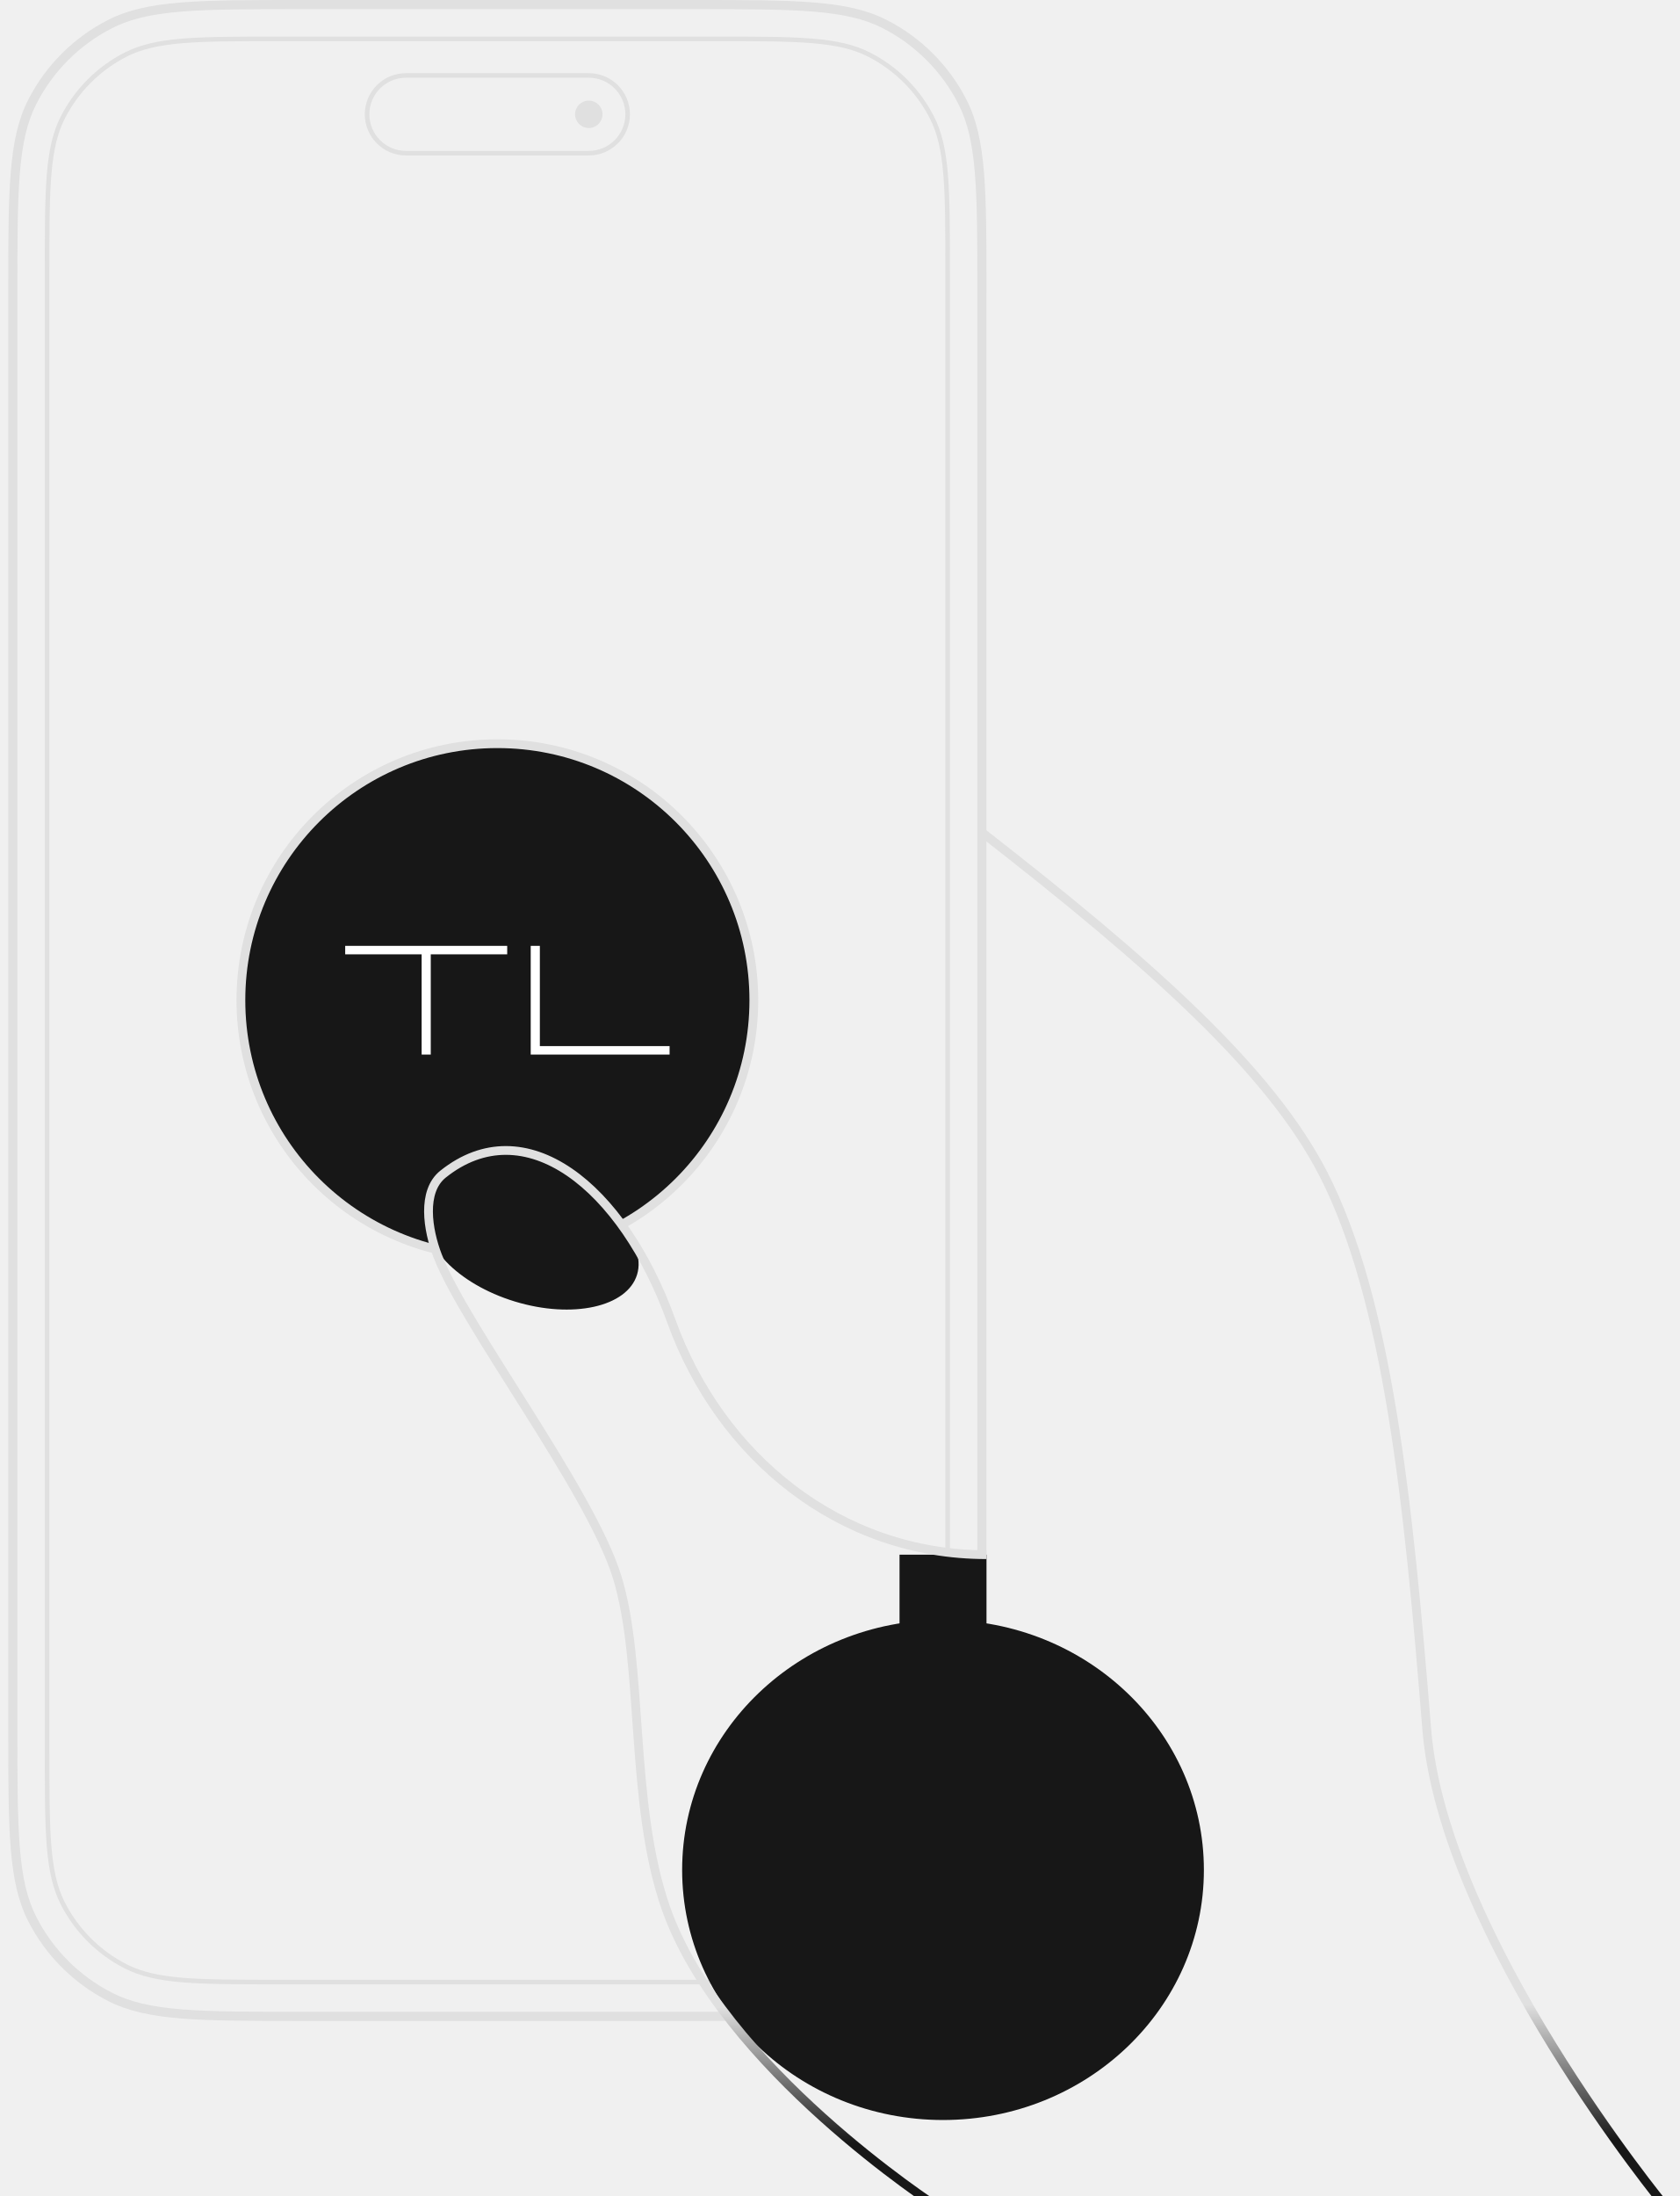
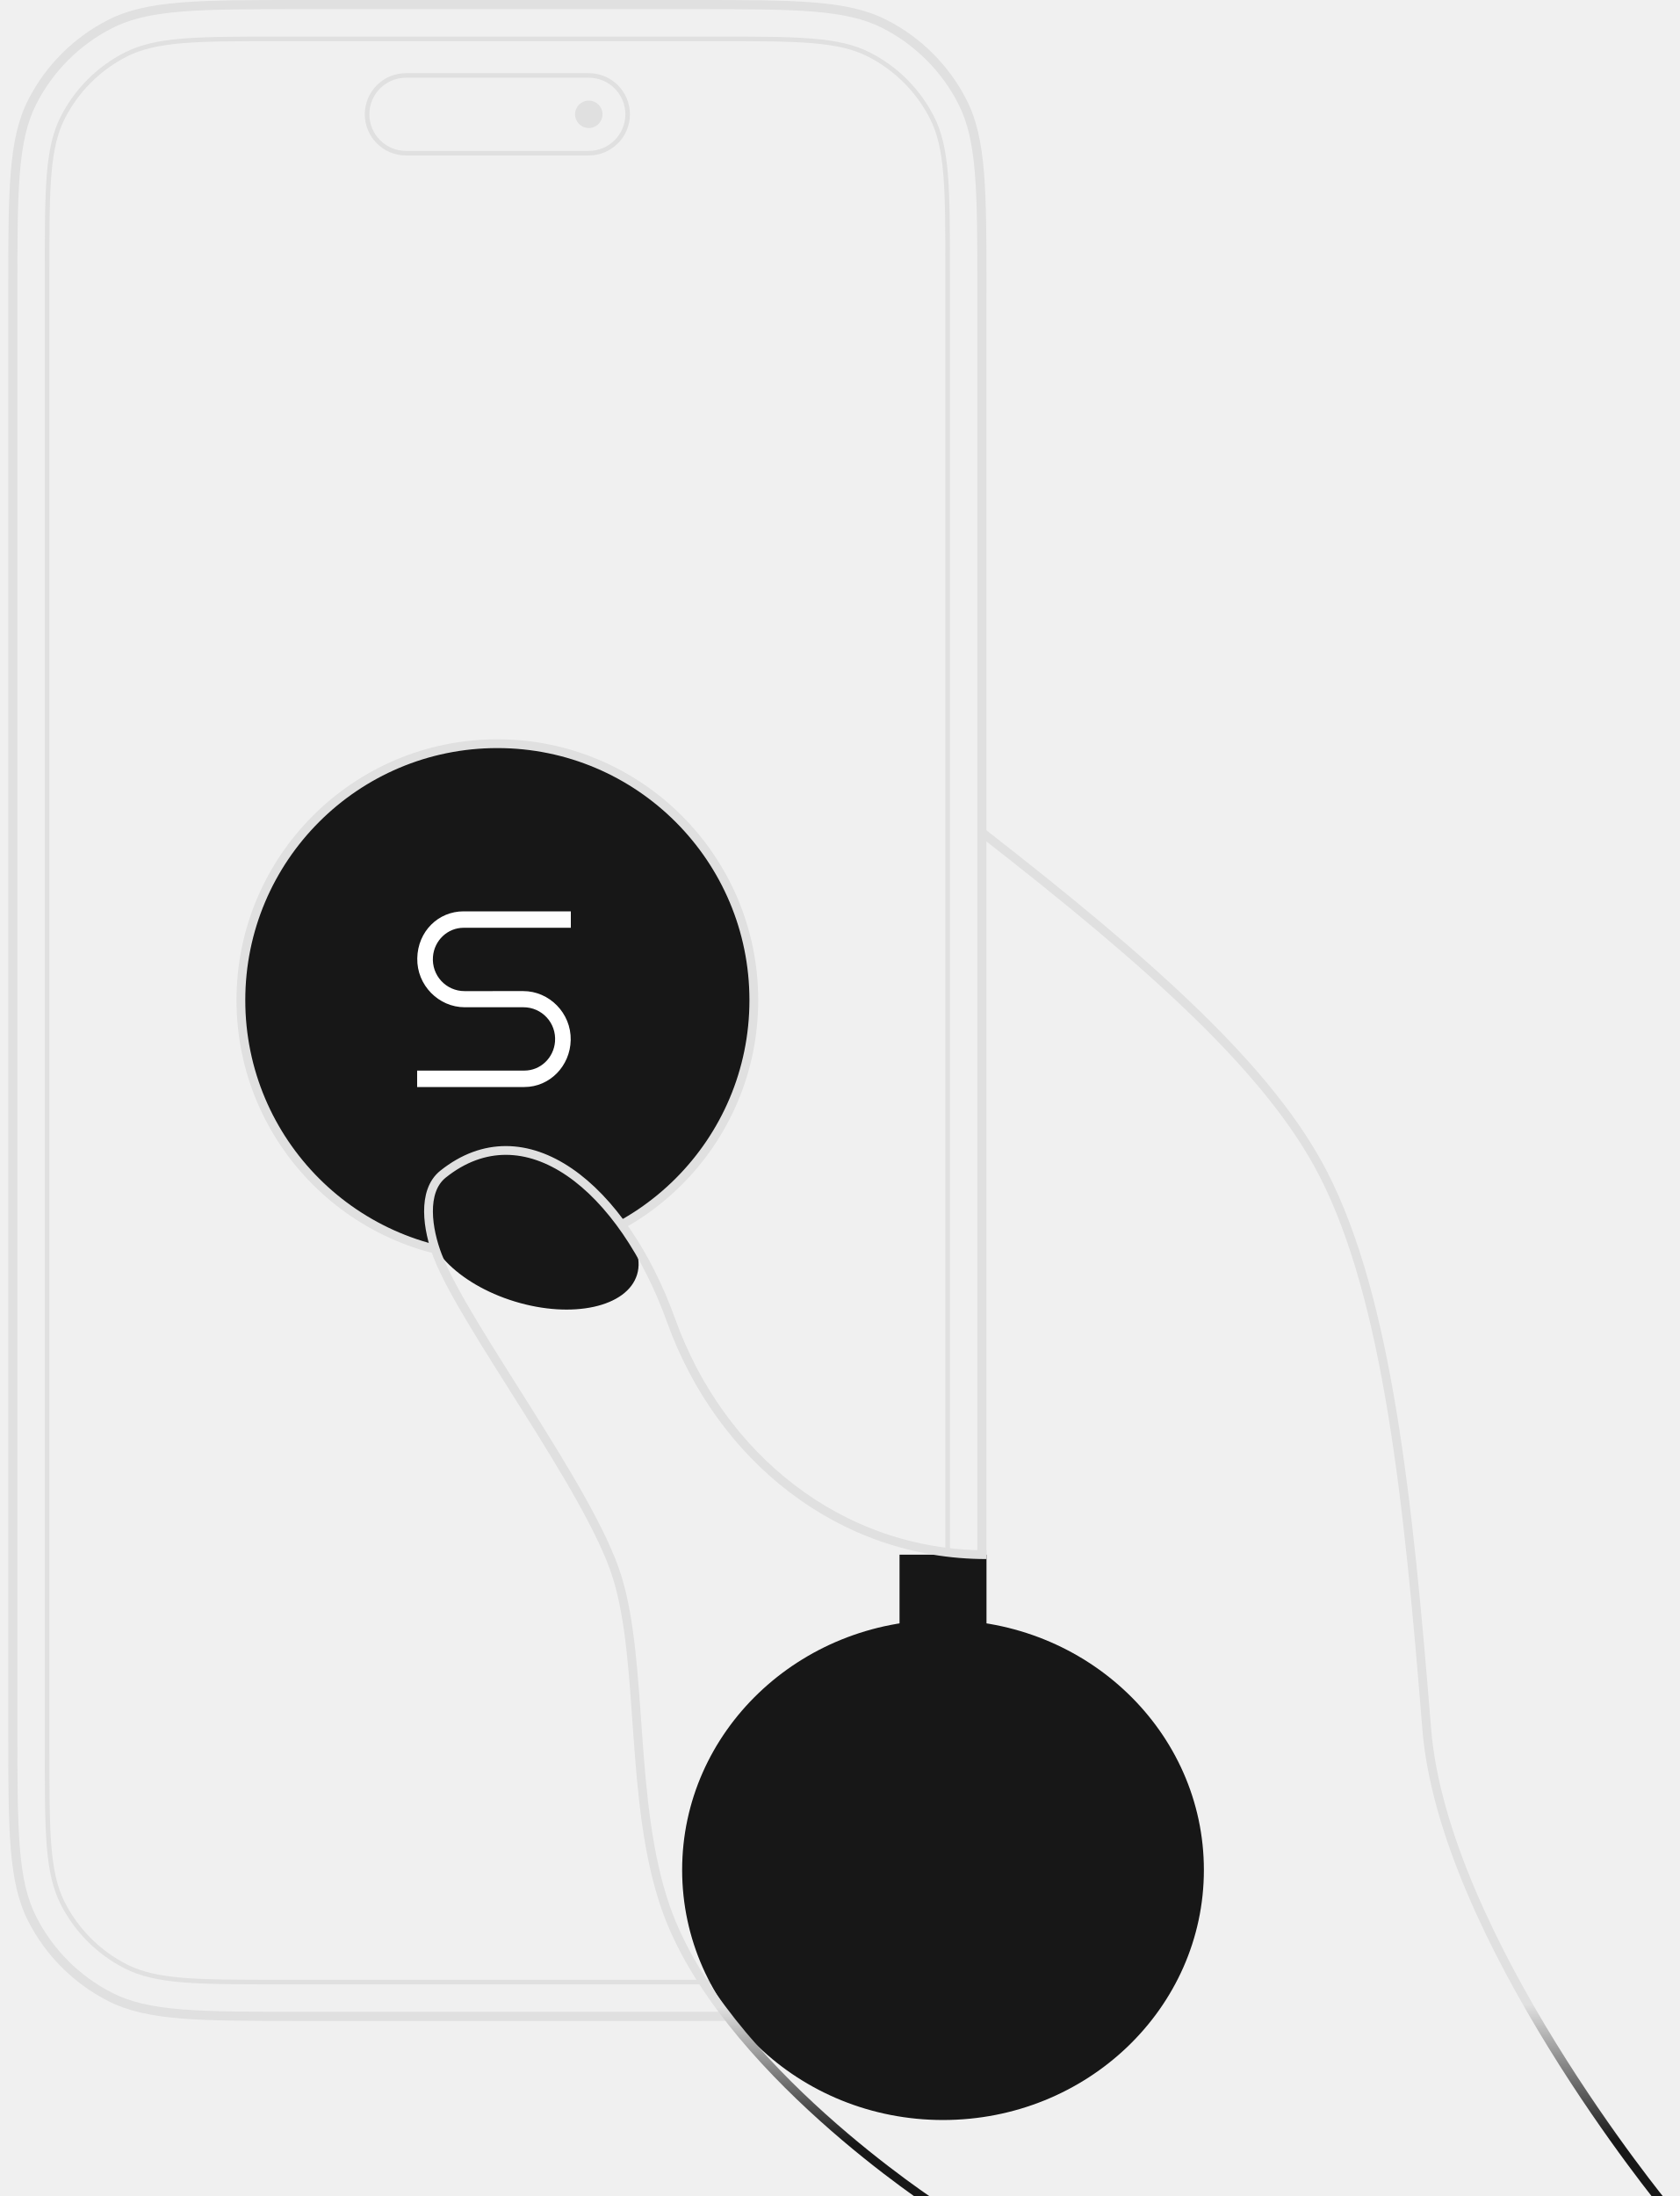
<svg xmlns="http://www.w3.org/2000/svg" width="153" height="200" viewBox="0 0 153 200" fill="none">
  <path d="M52.387 10.41C52.387 11.1 52.946 11.66 53.636 11.66C54.326 11.66 54.885 11.1 54.885 10.41C54.885 9.72 54.326 9.161 53.636 9.161C52.946 9.161 52.387 9.72 52.387 10.41Z" fill="#E0E0E0" />
  <path fill-rule="evenodd" clip-rule="evenodd" d="M53.636 6.663C55.706 6.663 57.384 8.341 57.384 10.41C57.384 12.48 55.706 14.158 53.636 14.158L36.979 14.158C34.91 14.158 33.231 12.48 33.231 10.41C33.231 8.341 34.91 6.663 36.979 6.663L53.636 6.663ZM53.636 13.742L36.979 13.742C35.139 13.742 33.648 12.25 33.648 10.41C33.648 8.571 35.139 7.079 36.979 7.079L53.636 7.079C55.476 7.079 56.967 8.571 56.967 10.41C56.967 12.25 55.476 13.742 53.636 13.742Z" fill="#E0E0E0" />
  <path fill-rule="evenodd" clip-rule="evenodd" d="M65.212 3.331C72.675 3.331 76.407 3.331 79.257 4.784C81.764 6.061 83.803 8.1 85.081 10.607C86.533 13.458 86.533 17.189 86.533 24.652L86.533 159.405C86.533 166.868 86.533 170.599 85.081 173.449C83.803 175.957 81.764 177.995 79.257 179.273C76.407 180.725 72.675 180.725 65.212 180.725H25.403C17.94 180.725 14.209 180.725 11.358 179.273C8.851 177.995 6.812 175.957 5.535 173.449C4.082 170.599 4.082 166.868 4.082 159.405L4.082 24.652C4.082 17.189 4.082 13.458 5.535 10.607C6.812 8.1 8.851 6.061 11.358 4.784C14.209 3.331 17.94 3.331 25.403 3.331L65.212 3.331ZM86.117 24.652V159.405C86.117 163.143 86.116 165.922 85.936 168.123C85.757 170.319 85.401 171.904 84.71 173.26C83.472 175.689 81.497 177.664 79.068 178.902C77.711 179.593 76.127 179.949 73.93 180.129C71.729 180.308 68.951 180.309 65.212 180.309H25.403C21.665 180.309 18.886 180.308 16.685 180.129C14.488 179.949 12.904 179.593 11.547 178.902C9.118 177.664 7.143 175.689 5.906 173.26C5.214 171.904 4.858 170.319 4.679 168.123C4.499 165.922 4.499 163.143 4.499 159.405L4.499 24.652C4.499 20.914 4.499 18.135 4.679 15.934C4.858 13.738 5.214 12.153 5.906 10.796C7.143 8.367 9.118 6.392 11.547 5.155C12.904 4.463 14.489 4.107 16.685 3.928C18.886 3.748 21.665 3.748 25.403 3.748L65.212 3.748C68.951 3.748 71.729 3.748 73.93 3.928C76.127 4.107 77.711 4.463 79.068 5.155C81.497 6.392 83.472 8.367 84.71 10.796C85.401 12.153 85.757 13.738 85.936 15.934C86.116 18.135 86.117 20.914 86.117 24.652Z" fill="#E0E0E0" />
  <path fill-rule="evenodd" clip-rule="evenodd" d="M80.77 1.815C77.207 2.12463e-06 72.542 2.02309e-06 63.214 1.61532e-06L27.402 0C18.073 0 13.409 0 9.846 1.815C6.712 3.412 4.163 5.961 2.566 9.095C0.751 12.658 0.751 17.322 0.751 26.651L0.751 157.406C0.751 166.734 0.751 171.399 2.566 174.962C4.163 178.096 6.712 180.644 9.846 182.241C13.409 184.057 18.073 184.057 27.402 184.057H63.214C72.542 184.057 77.207 184.057 80.77 182.241C83.904 180.644 86.452 178.096 88.049 174.962C89.864 171.399 89.864 166.734 89.864 157.406L89.864 26.651C89.864 17.322 89.864 12.658 88.049 9.095C86.452 5.961 83.904 3.412 80.77 1.815ZM89.031 157.406L89.031 26.651C89.031 21.973 89.031 18.514 88.807 15.778C88.585 13.052 88.145 11.117 87.307 9.473C85.79 6.495 83.369 4.075 80.391 2.558C78.747 1.72 76.812 1.28 74.086 1.057C71.35 0.833 67.892 0.833 63.214 0.833L27.402 0.833C22.724 0.833 19.265 0.833 16.529 1.057C13.803 1.28 11.868 1.72 10.224 2.558C7.246 4.075 4.826 6.495 3.309 9.473C2.471 11.117 2.031 13.052 1.808 15.778C1.584 18.514 1.584 21.973 1.584 26.651L1.584 157.406C1.584 162.084 1.584 165.542 1.808 168.278C2.031 171.004 2.471 172.939 3.309 174.584C4.826 177.561 7.246 179.982 10.224 181.499C11.868 182.337 13.803 182.777 16.529 183C19.265 183.223 22.724 183.224 27.402 183.224H63.214C67.892 183.224 71.35 183.223 74.086 183C76.812 182.777 78.747 182.337 80.391 181.499C83.369 179.982 85.79 177.561 87.307 174.584C88.145 172.939 88.585 171.004 88.807 168.278C89.031 165.542 89.031 162.084 89.031 157.406Z" fill="#E0E0E0" />
-   <circle cx="45.308" cy="91.094" r="23.363" fill="#171717" stroke="#E0E0E0" stroke-width="0.8" />
-   <ellipse cx="48.527" cy="113.182" rx="9.94" ry="5.594" transform="rotate(16.9632 48.5266 113.182)" fill="#171717" />
-   <path d="M38.409 86.915H31.446V86.144H46.203V86.915H39.24V96.045H38.409V86.915Z" fill="white" />
-   <path d="M49.178 86.144V95.273H60.997V96.045H48.346V86.144H49.178Z" fill="white" />
+   <circle cx="45.307" cy="91.094" r="23.363" fill="#171717" stroke="#E0E0E0" stroke-width="0.8" />
+   <path d="M43.314 90.263H47.669C50.038 90.263 52.038 92.27 51.989 94.724C51.941 97.095 50.071 99 47.769 99H38.005C38.005 99 38 98.998 38 98.995V97.508C38 97.508 38.002 97.503 38.005 97.503H47.77C49.231 97.503 50.44 96.35 50.559 94.872C50.697 93.151 49.355 91.735 47.685 91.735H43.337H46.686H42.331C39.962 91.735 37.962 89.728 38.011 87.275C38.06 84.821 39.927 83 42.23 83H51.995C51.995 83 52 83.002 52 83.005V84.492C52 84.492 51.998 84.497 51.995 84.497H42.23C40.769 84.497 39.56 85.65 39.441 87.128C39.303 88.849 40.645 90.265 42.315 90.265H46.663" fill="white" />
+   <ellipse cx="48.526" cy="113.183" rx="9.94" ry="5.594" transform="rotate(16.9632 48.5261 113.183)" fill="#171717" />
  <ellipse cx="85.904" cy="170.306" rx="23.764" ry="22.773" fill="#171717" />
  <rect x="81.943" y="141.592" width="7.921" height="6.931" fill="#171717" />
-   <path d="M85.409 201C85.409 201 65.746 188.304 60.655 173.771C57.309 164.219 58.675 151.492 56.199 143.571C53.724 135.65 42.337 120.798 39.862 114.362C38.959 112.016 38.394 108.506 40.357 106.936C47.783 100.995 56.694 107.926 61.15 120.303C65.606 132.68 76.497 141.591 89.864 141.591M151.749 201C151.749 201 131.482 176.395 129.965 157.433C128.3 136.615 126.396 118.322 120.559 106.936C115.737 97.529 105.029 87.926 89.369 75.746" stroke="url(#paint0_linear_6713_2696)" stroke-width="0.8" />
+   <path d="M85.409 201C85.409 201 65.746 188.304 60.655 173.77C57.31 164.219 58.675 151.492 56.2 143.571C53.724 135.65 42.337 120.798 39.862 114.362C38.96 112.016 38.394 108.506 40.357 106.936C47.784 100.995 56.695 107.926 61.15 120.303C65.606 132.679 76.498 141.591 89.865 141.591M151.749 201C151.749 201 131.483 176.394 129.966 157.433C128.3 136.615 126.396 118.322 120.559 106.936C115.738 97.529 105.03 87.926 89.37 75.746" stroke="url(#paint0_linear_10171_26902)" stroke-width="0.8" />
  <defs>
-     <linearGradient id="paint0_linear_6713_2696" x1="95.392" y1="75.746" x2="95.805" y2="201" gradientUnits="userSpaceOnUse">
+     <linearGradient id="paint0_linear_10171_26902" x1="95.392" y1="75.746" x2="95.806" y2="201" gradientUnits="userSpaceOnUse">
      <stop offset="0.854" stop-color="#E0E0E0" />
      <stop offset="0.953" stop-color="#171717" />
    </linearGradient>
  </defs>
</svg>
